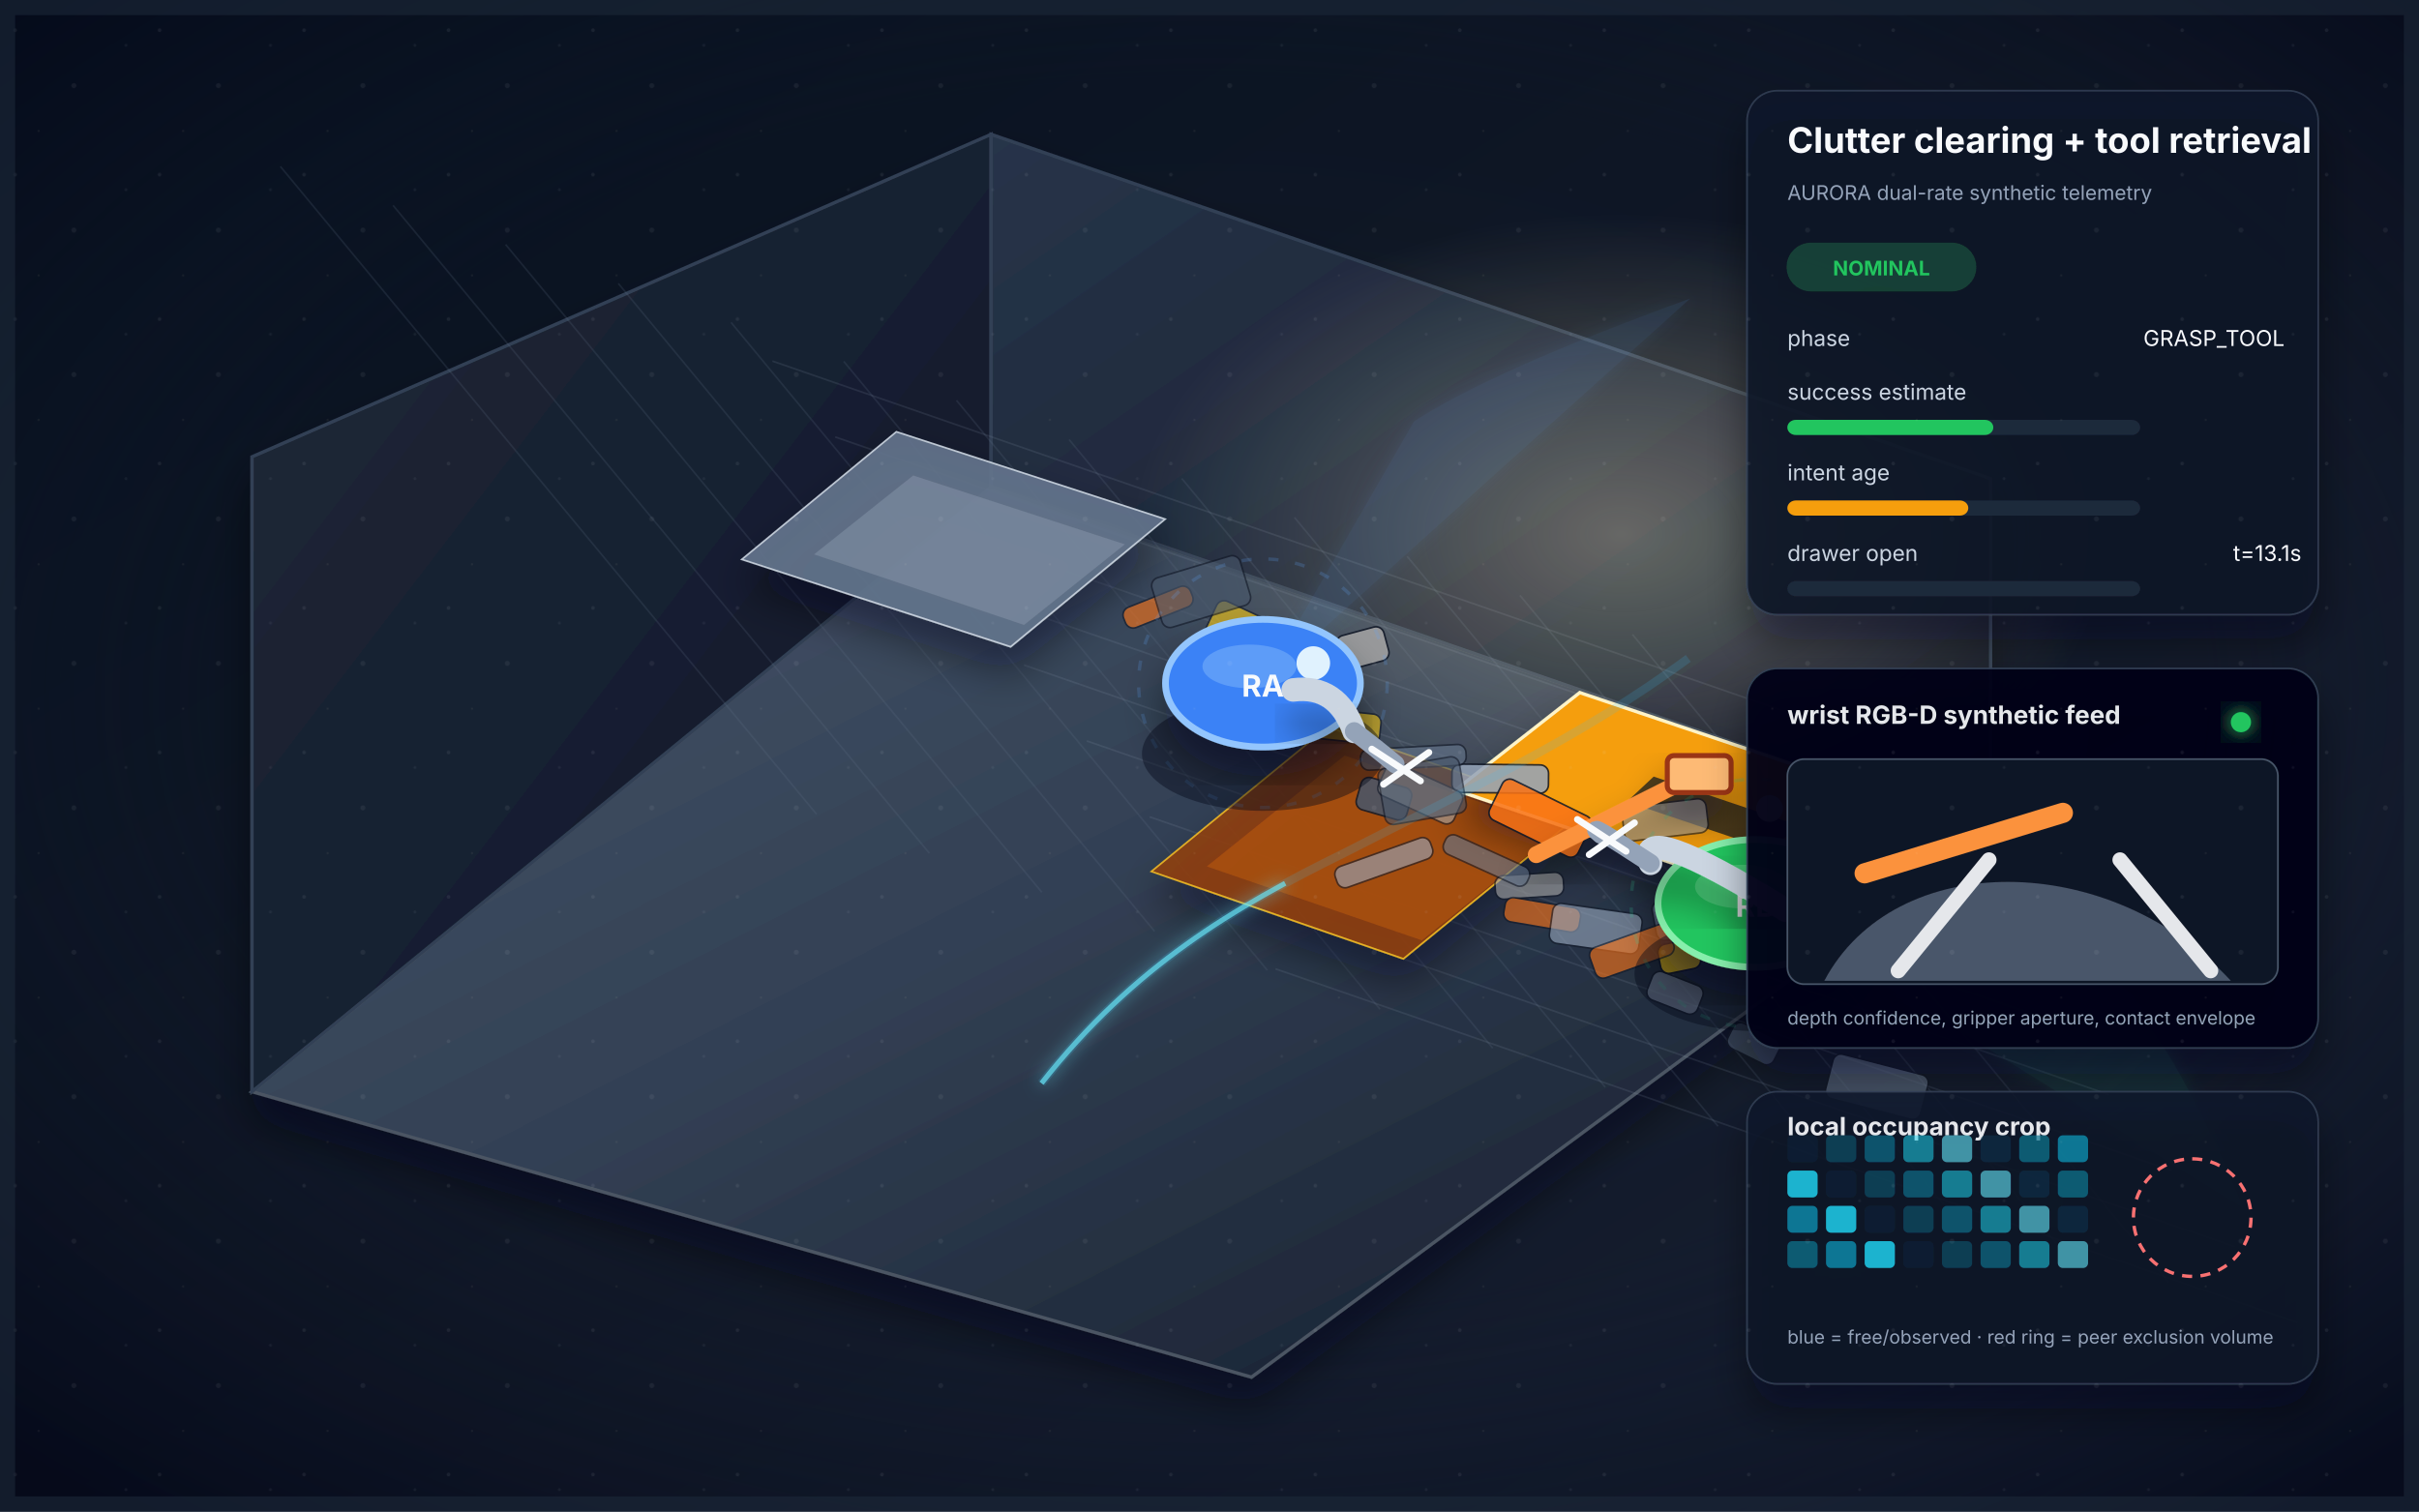
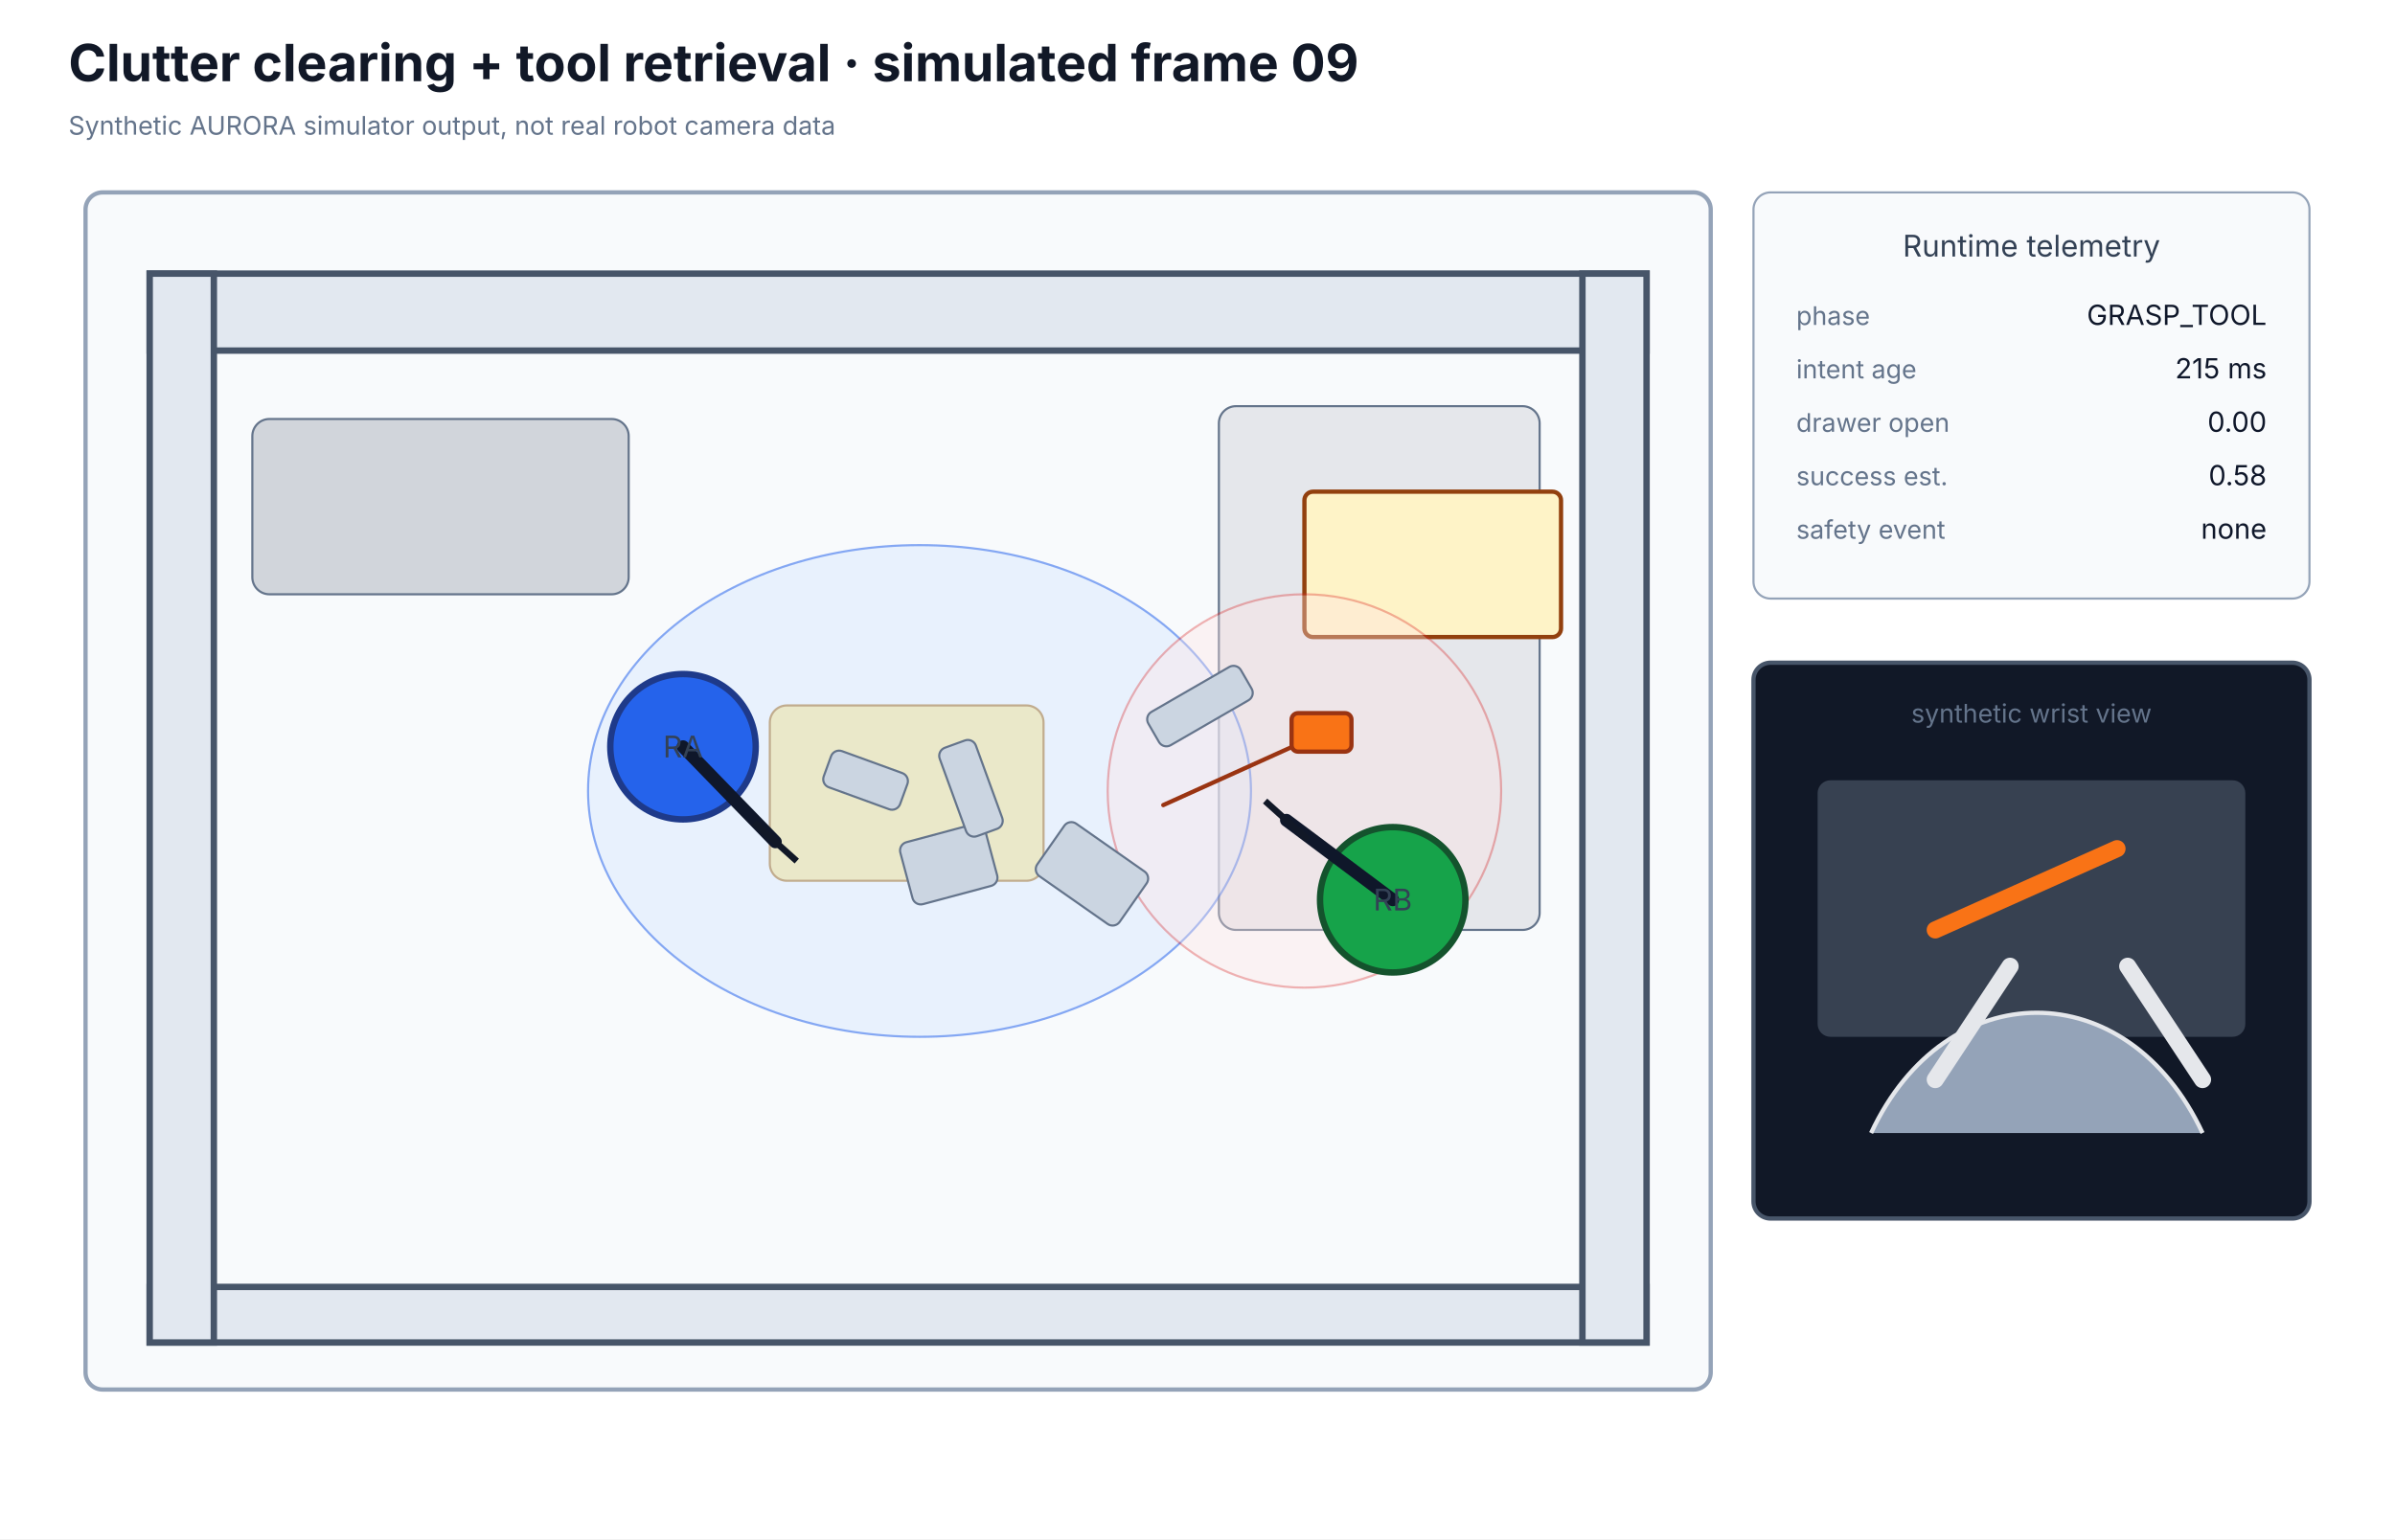
- <svg xmlns="http://www.w3.org/2000/svg" width="1440" height="900" viewBox="0 0 1440 900">
-   <defs>
-     <linearGradient id="bg" x1="0" y1="0" x2="1" y2="1">
-       <stop offset="0" stop-color="#07111f" />
-       <stop offset="0.55" stop-color="#111827" />
-       <stop offset="1" stop-color="#172033" />
-     </linearGradient>
-     <radialGradient id="vignette" cx="50%" cy="46%" r="70%">
-       <stop offset="0" stop-color="#ffffff" stop-opacity="0.07" />
-       <stop offset="0.58" stop-color="#0f172a" stop-opacity="0" />
-       <stop offset="1" stop-color="#020617" stop-opacity="0.82" />
-     </radialGradient>
-     <linearGradient id="floorGrad" x1="0" y1="0" x2="1" y2="1">
-       <stop offset="0" stop-color="#475569" />
-       <stop offset="0.45" stop-color="#334155" />
-       <stop offset="1" stop-color="#111827" />
-     </linearGradient>
-     <linearGradient id="wallLeft" x1="0" y1="0" x2="1" y2="1">
-       <stop offset="0" stop-color="#1f2937" />
-       <stop offset="1" stop-color="#0f172a" />
-     </linearGradient>
-     <linearGradient id="wallRight" x1="0" y1="0" x2="1" y2="1">
-       <stop offset="0" stop-color="#273449" />
-       <stop offset="1" stop-color="#111827" />
-     </linearGradient>
-     <radialGradient id="lamp" cx="50%" cy="50%" r="50%">
-       <stop offset="0" stop-color="#fef3c7" stop-opacity="0.60" />
-       <stop offset="1" stop-color="#fef3c7" stop-opacity="0" />
-     </radialGradient>
-     <pattern id="dust" width="86" height="86" patternUnits="userSpaceOnUse">
-       <circle cx="9" cy="18" r="1.1" fill="#e5e7eb" opacity="0.22" />
-       <circle cx="44" cy="51" r="1.5" fill="#f8fafc" opacity="0.18" />
-       <circle cx="75" cy="27" r="0.9" fill="#cbd5e1" opacity="0.18" />
-       <circle cx="23" cy="78" r="0.7" fill="#fef3c7" opacity="0.16" />
-     </pattern>
-     <filter id="softShadow" x="-30%" y="-30%" width="160%" height="160%">
-       <feDropShadow dx="0" dy="16" stdDeviation="12" flood-color="#020617" flood-opacity="0.45" />
-     </filter>
-     <filter id="glow" x="-50%" y="-50%" width="200%" height="200%">
-       <feGaussianBlur stdDeviation="5" result="coloredBlur" />
-       <feMerge>
-         <feMergeNode in="coloredBlur" />
-         <feMergeNode in="SourceGraphic" />
-       </feMerge>
-     </filter>
-   </defs>
-   <rect width="1440" height="900" fill="url(#bg)" />
-   <rect width="1440" height="900" fill="url(#vignette)" opacity="0.95" />
-   <g filter="url(#softShadow)">
-     <path d="M150 650 L590 290 L1185 495 L745 820 Z" fill="url(#floorGrad)" stroke="#4b5563" stroke-width="2" />
-     <path d="M150 650 L150 272 L590 80 L590 290 Z" fill="url(#wallLeft)" stroke="#334155" stroke-width="2" />
-     <path d="M590 80 L1185 285 L1185 495 L590 290 Z" fill="url(#wallRight)" stroke="#334155" stroke-width="2" />
-   </g>
-   <line x1="166.9" y1="99.1" x2="486.1" y2="484.8" stroke="#64748b" stroke-width="1" opacity="0.18" />
-   <line x1="234.0" y1="122.3" x2="553.2" y2="508.0" stroke="#64748b" stroke-width="1" opacity="0.18" />
-   <line x1="301.0" y1="145.6" x2="620.2" y2="531.3" stroke="#64748b" stroke-width="1" opacity="0.18" />
-   <line x1="368.1" y1="168.8" x2="687.3" y2="554.5" stroke="#64748b" stroke-width="1" opacity="0.18" />
-   <line x1="435.2" y1="192.0" x2="754.4" y2="577.7" stroke="#64748b" stroke-width="1" opacity="0.18" />
-   <line x1="502.3" y1="215.2" x2="821.5" y2="600.9" stroke="#64748b" stroke-width="1" opacity="0.18" />
-   <line x1="569.4" y1="238.4" x2="888.6" y2="624.1" stroke="#64748b" stroke-width="1" opacity="0.18" />
-   <line x1="636.4" y1="261.7" x2="955.6" y2="647.4" stroke="#64748b" stroke-width="1" opacity="0.18" />
-   <line x1="703.5" y1="284.9" x2="1022.7" y2="670.6" stroke="#64748b" stroke-width="1" opacity="0.18" />
-   <line x1="770.6" y1="308.1" x2="1089.8" y2="693.8" stroke="#64748b" stroke-width="1" opacity="0.18" />
-   <line x1="837.7" y1="331.3" x2="1156.9" y2="717.0" stroke="#64748b" stroke-width="1" opacity="0.18" />
-   <line x1="904.8" y1="354.5" x2="1224.0" y2="740.2" stroke="#64748b" stroke-width="1" opacity="0.18" />
-   <line x1="971.8" y1="377.8" x2="1291.0" y2="763.5" stroke="#64748b" stroke-width="1" opacity="0.18" />
-   <line x1="459.8" y1="215.0" x2="1068.2" y2="425.6" stroke="#94a3b8" stroke-width="1" opacity="0.14" />
-   <line x1="497.2" y1="260.2" x2="1105.6" y2="470.8" stroke="#94a3b8" stroke-width="1" opacity="0.14" />
-   <line x1="534.7" y1="305.5" x2="1143.1" y2="516.1" stroke="#94a3b8" stroke-width="1" opacity="0.14" />
-   <line x1="572.1" y1="350.7" x2="1180.5" y2="561.3" stroke="#94a3b8" stroke-width="1" opacity="0.14" />
-   <line x1="609.6" y1="396.0" x2="1218.0" y2="606.6" stroke="#94a3b8" stroke-width="1" opacity="0.14" />
-   <line x1="647.0" y1="441.2" x2="1255.4" y2="651.8" stroke="#94a3b8" stroke-width="1" opacity="0.14" />
-   <line x1="684.4" y1="486.4" x2="1292.8" y2="697.0" stroke="#94a3b8" stroke-width="1" opacity="0.14" />
-   <line x1="721.9" y1="531.7" x2="1330.3" y2="742.3" stroke="#94a3b8" stroke-width="1" opacity="0.14" />
-   <line x1="759.3" y1="576.9" x2="1367.7" y2="787.5" stroke="#94a3b8" stroke-width="1" opacity="0.14" />
-   <ellipse cx="965" cy="318" rx="290" ry="190" fill="url(#lamp)" opacity="0.55" />
-   <g filter="url(#softShadow)">
-     <path d="M533.6 257.1 l160 52 l-92 76 l-160 -52z" fill="#64748b" stroke="#cbd5e1" opacity="0.92" />
-     <path d="M543.6 283.1 l126 41 l-60 48 l-125 -42z" fill="#94a3b8" opacity="0.35" />
-   </g>
-   <g filter="url(#softShadow)">
-     <path d="M790.4 432.9 l150 52 l-105 86 l-150 -52z" fill="#92400e" stroke="#fbbf24" opacity="0.86" />
-     <path d="M800.4 449.9 l128 44 l-82 66 l-128 -44z" fill="#b45309" opacity="0.65" />
-   </g>
-   <g filter="url(#softShadow)">
-     <path d="M940.4 412.4 l190 64 l-74 58 l-190 -64z" fill="#f59e0b" stroke="#fef3c7" stroke-width="2" />
-     <path d="M984.4 462.4 l86 29 l-16 15 l-86 -29z" fill="#111827" opacity="0.72" />
-     <circle cx="1053.4" cy="481.4" r="8" fill="#fef3c7" />
-   </g>
-   <rect x="864.4" y="454.9" width="57.5" height="16.9" rx="5" fill="#94a3b8" stroke="#111827" opacity="0.86" transform="rotate(0.6 864.4 454.9)" />
-   <rect x="809.6" y="446.4" width="62.9" height="12.5" rx="5" fill="#64748b" stroke="#111827" opacity="0.62" transform="rotate(-3.1 809.6 446.4)" />
-   <rect x="759.1" y="419.0" width="63.9" height="17.9" rx="5" fill="#facc15" stroke="#111827" opacity="0.62" transform="rotate(6.0 759.1 419.0)" />
-   <rect x="889.6" y="521.7" width="40.8" height="14.1" rx="5" fill="#a3a3a3" stroke="#111827" opacity="0.62" transform="rotate(-3.7 889.6 521.7)" />
-   <rect x="896.8" y="533.6" width="45.6" height="14.7" rx="5" fill="#f97316" stroke="#111827" opacity="0.62" transform="rotate(9.7 896.8 533.6)" />
-   <rect x="811.6" y="461.7" width="31.2" height="19.9" rx="5" fill="#475569" stroke="#111827" opacity="0.86" transform="rotate(16.0 811.6 461.7)" />
-   <rect x="925.0" y="537.2" width="53.8" height="24.1" rx="5" fill="#94a3b8" stroke="#111827" opacity="0.62" transform="rotate(8.1 925.0 537.2)" />
-   <rect x="862.6" y="495.4" width="54.6" height="12.4" rx="5" fill="#64748b" stroke="#111827" opacity="0.62" transform="rotate(24.5 862.6 495.4)" />
-   <rect x="768.9" y="390.6" width="28.3" height="18.2" rx="5" fill="#facc15" stroke="#111827" opacity="0.62" transform="rotate(-24.1 768.9 390.6)" />
-   <rect x="827.3" y="452.5" width="49.5" height="21.2" rx="5" fill="#a3a3a3" stroke="#111827" opacity="0.62" transform="rotate(24.4 827.3 452.5)" />
-   <rect x="896.5" y="462.2" width="58.7" height="26.8" rx="5" fill="#f97316" stroke="#111827" opacity="0.86" transform="rotate(26.2 896.5 462.2)" />
-   <rect x="1033.9" y="607.2" width="30.6" height="16.7" rx="5" fill="#475569" stroke="#111827" opacity="0.62" transform="rotate(26.4 1033.9 607.2)" />
-   <rect x="793.2" y="517.5" width="60.2" height="13.3" rx="5" fill="#94a3b8" stroke="#111827" opacity="0.62" transform="rotate(-19.6 793.2 517.5)" />
-   <rect x="1092.4" y="626.5" width="58.5" height="27.4" rx="5" fill="#64748b" stroke="#111827" opacity="0.62" transform="rotate(14.5 1092.4 626.5)" />
-   <rect x="726.3" y="356.0" width="48.4" height="31.2" rx="5" fill="#facc15" stroke="#111827" opacity="0.62" transform="rotate(25.1 726.3 356.0)" />
-   <rect x="794.3" y="379.7" width="29.3" height="20.8" rx="5" fill="#a3a3a3" stroke="#111827" opacity="0.86" transform="rotate(-15.1 794.3 379.7)" />
-   <rect x="667.0" y="363.4" width="43.0" height="13.0" rx="5" fill="#f97316" stroke="#111827" opacity="0.62" transform="rotate(-21.7 667.0 363.4)" />
-   <rect x="684.3" y="345.4" width="54.9" height="30.8" rx="5" fill="#475569" stroke="#111827" opacity="0.62" transform="rotate(-16.7 684.3 345.4)" />
-   <rect x="985.4" y="576.9" width="32.2" height="18.0" rx="5" fill="#94a3b8" stroke="#111827" opacity="0.62" transform="rotate(21.4 985.4 576.9)" />
-   <rect x="982.6" y="537.4" width="55.3" height="23.8" rx="5" fill="#64748b" stroke="#111827" opacity="0.62" transform="rotate(-10.4 982.6 537.4)" />
-   <rect x="986.0" y="563.2" width="24.3" height="17.7" rx="5" fill="#facc15" stroke="#111827" opacity="0.86" transform="rotate(-11.5 986.0 563.2)" />
-   <rect x="965.1" y="481.0" width="50.3" height="20.4" rx="5" fill="#a3a3a3" stroke="#111827" opacity="0.62" transform="rotate(-6.8 965.1 481.0)" />
-   <rect x="944.8" y="565.7" width="49.6" height="19.3" rx="5" fill="#f97316" stroke="#111827" opacity="0.62" transform="rotate(-19.6 944.8 565.7)" />
-   <rect x="819.5" y="458.2" width="49.1" height="34.0" rx="5" fill="#475569" stroke="#111827" opacity="0.62" transform="rotate(-9.8 819.5 458.2)" />
-   <path d="M751.8 406.8 l90.0 -155.9 q46 -30 164.4 -73.2 z" fill="#60a5fa" opacity="0.10" filter="url(#glow)" />
-   <circle cx="751.8" cy="406.8" r="74" fill="none" stroke="#60a5fa" stroke-width="2" opacity="0.20" stroke-dasharray="6 10" />
-   <path d="M1045.0 537.9 l174.7 43.5 q46 -30 115.7 137.9 z" fill="#34d399" opacity="0.10" filter="url(#glow)" />
-   <circle cx="1045.0" cy="537.9" r="74" fill="none" stroke="#34d399" stroke-width="2" opacity="0.20" stroke-dasharray="6 10" />
-   <g filter="url(#softShadow)">
-     <path d="M914.5 508.9 L1006.5 462.9" stroke="#fb923c" stroke-width="10" stroke-linecap="round" />
-     <rect x="992.5" y="449.9" width="38" height="22" rx="4" fill="#fdba74" stroke="#9a3412" stroke-width="3" />
-   </g>
-   <ellipse cx="751.8" cy="448.8" rx="72" ry="34" fill="#020617" opacity="0.42" />
-   <g filter="url(#softShadow)">
-     <ellipse cx="751.8" cy="406.8" rx="58" ry="38" fill="#3b82f6" stroke="#93c5fd" stroke-width="4" />
-     <ellipse cx="743.8" cy="396.8" rx="28" ry="13" fill="#93c5fd" opacity="0.38" />
-     <circle cx="781.8" cy="394.8" r="10" fill="#e0f2fe" />
-     <text x="751.8" y="414.8" font-family="Inter,Arial,sans-serif" font-size="18" font-weight="700" text-anchor="middle" fill="#f8fafc">RA</text>
-   </g>
-   <path d="M769.8 410.8 Q796.1 407.5 806.1 435.5" stroke="#cbd5e1" stroke-width="14" stroke-linecap="round" fill="none" filter="url(#softShadow)" />
-   <path d="M806.1 435.5 Q818.6 445.0 830.6 455.0" stroke="#94a3b8" stroke-width="11" stroke-linecap="round" fill="none" />
-   <path d="M816.6 446.0 L845.6 465.0 M823.6 467.0 L850.6 448.0" stroke="#f8fafc" stroke-width="4" stroke-linecap="round" />
-   <ellipse cx="1045.0" cy="579.9" rx="72" ry="34" fill="#020617" opacity="0.42" />
-   <g filter="url(#softShadow)">
-     <ellipse cx="1045.0" cy="537.9" rx="58" ry="38" fill="#22c55e" stroke="#86efac" stroke-width="4" />
-     <ellipse cx="1037.0" cy="527.9" rx="28" ry="13" fill="#86efac" opacity="0.38" />
-     <circle cx="1075.0" cy="525.9" r="10" fill="#e0f2fe" />
-     <text x="1045.0" y="545.9" font-family="Inter,Arial,sans-serif" font-size="18" font-weight="700" text-anchor="middle" fill="#f8fafc">RB</text>
-   </g>
-   <path d="M1063.0 541.9 Q972.5 486.0 982.5 514.0" stroke="#cbd5e1" stroke-width="14" stroke-linecap="round" fill="none" filter="url(#softShadow)" />
-   <path d="M982.5 514.0 Q941.0 486.9 953.0 496.9" stroke="#94a3b8" stroke-width="11" stroke-linecap="round" fill="none" />
-   <path d="M939.0 487.9 L968.0 506.9 M946.0 508.9 L973.0 489.9" stroke="#f8fafc" stroke-width="4" stroke-linecap="round" />
-   <path d="M620 645 C675 575, 735 540, 800 508 C874 470, 940 440, 1005 392" fill="none" stroke="#38bdf8" stroke-width="5" opacity="0.16" />
-   <path d="M620 645 C675 575, 735 540, 800 508 C874 470, 940 440, 1005 392" fill="none" stroke="#67e8f9" stroke-width="3" opacity="0.72" stroke-dasharray="189.1 800" filter="url(#glow)" />
-   <g filter="url(#softShadow)">
-     <rect x="1040" y="54" width="340" height="312" rx="18" fill="#0f172a" opacity="0.88" stroke="#334155" />
-     <text x="1064" y="91" font-family="Inter,Arial,sans-serif" font-size="21" font-weight="700" fill="#f8fafc">Clutter clearing + tool retrieval</text>
-     <text x="1064" y="119" font-family="Inter,Arial,sans-serif" font-size="12" fill="#94a3b8">AURORA dual-rate synthetic telemetry</text>
-     <rect x="1064" y="145" width="112" height="28" rx="14" fill="#22c55e" opacity="0.23" stroke="#22c55e" />
-     <text x="1120" y="164" font-family="Inter,Arial,sans-serif" font-size="12" font-weight="700" text-anchor="middle" fill="#22c55e">NOMINAL</text>
-     <text x="1064" y="206" font-family="Inter,Arial,sans-serif" font-size="13" fill="#cbd5e1">phase</text>
-     <text x="1360" y="206" font-family="Inter,Arial,sans-serif" font-size="13" text-anchor="end" fill="#f8fafc">GRASP_TOOL</text>
-     <text x="1064" y="238" font-family="Inter,Arial,sans-serif" font-size="13" fill="#cbd5e1">success estimate</text>
-     <rect x="1064" y="250" width="210" height="9" rx="5" fill="#1e293b" />
-     <rect x="1064" y="250" width="122.6" height="9" rx="5" fill="#22c55e" />
-     <text x="1064" y="286" font-family="Inter,Arial,sans-serif" font-size="13" fill="#cbd5e1">intent age</text>
-     <rect x="1064" y="298" width="210" height="9" rx="5" fill="#1e293b" />
-     <rect x="1064" y="298" width="107.7" height="9" rx="5" fill="#f59e0b" />
-     <text x="1064" y="334" font-family="Inter,Arial,sans-serif" font-size="13" fill="#cbd5e1">drawer open</text>
-     <rect x="1064" y="346" width="210" height="9" rx="5" fill="#1e293b" />
-     <rect x="1064" y="346" width="0.0" height="9" rx="5" fill="#38bdf8" />
-     <text x="1370" y="334" font-family="Inter,Arial,sans-serif" font-size="13" text-anchor="end" fill="#f8fafc">t=13.1s</text>
-   </g>
-   <g filter="url(#softShadow)">
-     <rect x="1040" y="398" width="340" height="226" rx="18" fill="#020617" opacity="0.94" stroke="#334155" />
-     <text x="1064" y="431" font-family="Inter,Arial,sans-serif" font-size="15" font-weight="700" fill="#e5e7eb">wrist RGB-D synthetic feed</text>
-     <rect x="1064" y="452" width="292" height="134" rx="10" fill="#111827" stroke="#475569" />
-     <path d="M1086 584 C1128 505, 1256 506, 1328 584" fill="#64748b" opacity="0.68" />
-     <line x1="1130" y1="578" x2="1184" y2="512" stroke="#e5e7eb" stroke-width="9" stroke-linecap="round" />
-     <line x1="1262" y1="512" x2="1316" y2="578" stroke="#e5e7eb" stroke-width="9" stroke-linecap="round" />
-     <path d="M1110 520.0 L1228 484.0" stroke="#fb923c" stroke-width="12" stroke-linecap="round" />
-     <circle cx="1334" cy="430" r="6" fill="#22c55e" filter="url(#glow)" />
-     <text x="1064" y="610" font-family="Inter,Arial,sans-serif" font-size="11" fill="#94a3b8">depth confidence, gripper aperture, contact envelope</text>
-   </g>
-   <g filter="url(#softShadow)">
-     <rect x="1040" y="650" width="340" height="174" rx="18" fill="#0f172a" opacity="0.88" stroke="#334155" />
-     <text x="1064" y="676" font-family="Inter,Arial,sans-serif" font-size="15" font-weight="700" fill="#e5e7eb">local occupancy crop</text>
-     <rect x="1064" y="676" width="18" height="16" rx="3" fill="#082f49" opacity="0.35" />
-     <rect x="1087" y="676" width="18" height="16" rx="3" fill="#0e7490" opacity="0.41" />
-     <rect x="1110" y="676" width="18" height="16" rx="3" fill="#0891b2" opacity="0.47" />
-     <rect x="1133" y="676" width="18" height="16" rx="3" fill="#22d3ee" opacity="0.53" />
-     <rect x="1156" y="676" width="18" height="16" rx="3" fill="#67e8f9" opacity="0.59" />
-     <rect x="1179" y="676" width="18" height="16" rx="3" fill="#082f49" opacity="0.65" />
-     <rect x="1202" y="676" width="18" height="16" rx="3" fill="#0e7490" opacity="0.71" />
-     <rect x="1225" y="676" width="18" height="16" rx="3" fill="#0891b2" opacity="0.77" />
-     <rect x="1064" y="697" width="18" height="16" rx="3" fill="#22d3ee" opacity="0.83" />
-     <rect x="1087" y="697" width="18" height="16" rx="3" fill="#082f49" opacity="0.35" />
-     <rect x="1110" y="697" width="18" height="16" rx="3" fill="#0e7490" opacity="0.41" />
-     <rect x="1133" y="697" width="18" height="16" rx="3" fill="#0891b2" opacity="0.47" />
-     <rect x="1156" y="697" width="18" height="16" rx="3" fill="#22d3ee" opacity="0.53" />
-     <rect x="1179" y="697" width="18" height="16" rx="3" fill="#67e8f9" opacity="0.59" />
-     <rect x="1202" y="697" width="18" height="16" rx="3" fill="#082f49" opacity="0.65" />
-     <rect x="1225" y="697" width="18" height="16" rx="3" fill="#0e7490" opacity="0.71" />
-     <rect x="1064" y="718" width="18" height="16" rx="3" fill="#0891b2" opacity="0.77" />
-     <rect x="1087" y="718" width="18" height="16" rx="3" fill="#22d3ee" opacity="0.83" />
-     <rect x="1110" y="718" width="18" height="16" rx="3" fill="#082f49" opacity="0.35" />
-     <rect x="1133" y="718" width="18" height="16" rx="3" fill="#0e7490" opacity="0.41" />
-     <rect x="1156" y="718" width="18" height="16" rx="3" fill="#0891b2" opacity="0.47" />
-     <rect x="1179" y="718" width="18" height="16" rx="3" fill="#22d3ee" opacity="0.53" />
-     <rect x="1202" y="718" width="18" height="16" rx="3" fill="#67e8f9" opacity="0.59" />
-     <rect x="1225" y="718" width="18" height="16" rx="3" fill="#082f49" opacity="0.65" />
-     <rect x="1064" y="739" width="18" height="16" rx="3" fill="#0e7490" opacity="0.71" />
-     <rect x="1087" y="739" width="18" height="16" rx="3" fill="#0891b2" opacity="0.77" />
-     <rect x="1110" y="739" width="18" height="16" rx="3" fill="#22d3ee" opacity="0.83" />
-     <rect x="1133" y="739" width="18" height="16" rx="3" fill="#082f49" opacity="0.35" />
-     <rect x="1156" y="739" width="18" height="16" rx="3" fill="#0e7490" opacity="0.41" />
-     <rect x="1179" y="739" width="18" height="16" rx="3" fill="#0891b2" opacity="0.47" />
-     <rect x="1202" y="739" width="18" height="16" rx="3" fill="#22d3ee" opacity="0.53" />
-     <rect x="1225" y="739" width="18" height="16" rx="3" fill="#67e8f9" opacity="0.59" />
-     <rect x="1270" y="690" width="70" height="70" rx="35" fill="none" stroke="#f87171" stroke-width="2" stroke-dasharray="6 5" />
-     <text x="1064" y="800" font-family="Inter,Arial,sans-serif" font-size="11" fill="#94a3b8">blue = free/observed · red ring = peer exclusion volume</text>
-   </g>
-   <rect x="0" y="0" width="1440" height="900" fill="url(#dust)" opacity="0.33" />
-   <rect x="0" y="0" width="1440" height="900" fill="none" stroke="#1e293b" stroke-width="18" opacity="0.55" />
+ <svg xmlns="http://www.w3.org/2000/svg" width="1120" height="720" viewBox="0 0 1120 720">
+   <style>text{font-family:Inter,Arial,sans-serif}.title{font-size:24px;font-weight:700;fill:#111827}.label{font-size:14px;fill:#334155}.small{font-size:12px;fill:#64748b}.hud{font-size:13px;fill:#0f172a}.wall{fill:#e2e8f0;stroke:#475569;stroke-width:3}.floor{fill:#f8fafc}.zone{fill:#dbeafe;stroke:#2563eb;stroke-width:1;opacity:.55}.danger{fill:#fee2e2;stroke:#dc2626;stroke-width:1}.drawer{fill:#fef3c7;stroke:#92400e;stroke-width:2}.clutter{fill:#cbd5e1;stroke:#64748b;stroke-width:1}.tool{fill:#f97316;stroke:#9a3412;stroke-width:2}.robotA{fill:#2563eb;stroke:#1e3a8a;stroke-width:3}.robotB{fill:#16a34a;stroke:#14532d;stroke-width:3}.arm{stroke:#0f172a;stroke-width:6;stroke-linecap:round}.grip{stroke:#111827;stroke-width:3}</style>
+   <rect width="100%" height="100%" fill="#ffffff" />
+   <text x="32.0" y="38.0" class="title" text-anchor="start">Clutter clearing + tool retrieval · simulated frame 09</text>
+   <text x="32.0" y="63.0" class="small" text-anchor="start">Synthetic AURORA simulator output, not real robot camera data</text>
+   <rect x="40" y="90" width="760" height="560" rx="8" class="floor" stroke="#94a3b8" stroke-width="2" />
+   <rect x="70" y="128" width="700" height="36" class="wall" />
+   <rect x="70" y="602" width="700" height="26" class="wall" />
+   <rect x="70" y="128" width="30" height="500" class="wall" />
+   <rect x="740" y="128" width="30" height="500" class="wall" />
+   <rect x="118" y="196" width="176" height="82" rx="8" fill="#d1d5db" stroke="#64748b" />
+   <rect x="570" y="190" width="150" height="245" rx="8" fill="#e5e7eb" stroke="#64748b" />
+   <rect x="610.0" y="230" width="120.0" height="68" rx="4" class="drawer" />
+   <rect x="360" y="330" width="128" height="82" rx="8" fill="#fde68a" stroke="#a16207" />
+   <ellipse cx="430" cy="370" rx="155" ry="115" class="zone" />
+   <circle cx="610" cy="370" r="92" class="danger" opacity=".35" />
+   <rect x="390" y="350" width="38" height="18" rx="4" class="clutter" transform="rotate(20 390 350)" />
+   <rect x="420" y="395" width="41" height="30" rx="4" class="clutter" transform="rotate(-15 420 395)" />
+   <rect x="455" y="345" width="44" height="18" rx="4" class="clutter" transform="rotate(70 455 345)" />
+   <rect x="500" y="383" width="47" height="30" rx="4" class="clutter" transform="rotate(35 500 383)" />
+   <rect x="535" y="335" width="50" height="18" rx="4" class="clutter" transform="rotate(-30 535 335)" />
+   <path d="M 544.0 376.6 L 617.0 343.6" class="tool" stroke-width="8" stroke-linecap="round" />
+   <rect x="604.0" y="333.6" width="28" height="18" rx="3" class="tool" />
+   <circle cx="319.4" cy="349.3" r="34" class="robotA" />
+   <line x1="319.4" y1="349.3" x2="362.6" y2="393.8" class="arm" />
+   <line x1="352.6" y1="384.8" x2="372.6" y2="402.8" class="grip" />
+   <text x="319.4" y="354.3" class="label" text-anchor="middle">RA</text>
+   <circle cx="651.3" cy="420.9" r="34" class="robotB" />
+   <line x1="651.3" y1="420.9" x2="601.6" y2="383.7" class="arm" />
+   <line x1="591.6" y1="374.7" x2="611.6" y2="392.7" class="grip" />
+   <text x="651.3" y="425.9" class="label" text-anchor="middle">RB</text>
+   <rect x="820" y="90" width="260" height="190" rx="8" fill="#f8fafc" stroke="#94a3b8" />
+   <text x="950.0" y="120.0" class="label" text-anchor="middle">Runtime telemetry</text>
+   <text x="840.0" y="152.0" class="small" text-anchor="start">phase</text>
+   <text x="1060.0" y="152.0" class="hud" text-anchor="end">GRASP_TOOL</text>
+   <text x="840.0" y="177.0" class="small" text-anchor="start">intent age</text>
+   <text x="1060.0" y="177.0" class="hud" text-anchor="end">215 ms</text>
+   <text x="840.0" y="202.0" class="small" text-anchor="start">drawer open</text>
+   <text x="1060.0" y="202.0" class="hud" text-anchor="end">0.00</text>
+   <text x="840.0" y="227.0" class="small" text-anchor="start">success est.</text>
+   <text x="1060.0" y="227.0" class="hud" text-anchor="end">0.58</text>
+   <text x="840.0" y="252.0" class="small" text-anchor="start">safety event</text>
+   <text x="1060.0" y="252.0" class="hud" text-anchor="end">none</text>
+   <rect x="820" y="310" width="260" height="260" rx="8" fill="#111827" stroke="#475569" stroke-width="2" />
+   <text x="950.0" y="338.0" class="small" text-anchor="middle">synthetic wrist view</text>
+   <rect x="850" y="365" width="200" height="120" rx="6" fill="#374151" />
+   <path d="M 875 530 C 910 455, 995 455, 1030 530" fill="#94a3b8" stroke="#e5e7eb" stroke-width="2" />
+   <line x1="905" y1="505" x2="940" y2="452" stroke="#e5e7eb" stroke-width="8" stroke-linecap="round" />
+   <line x1="995" y1="452" x2="1030" y2="505" stroke="#e5e7eb" stroke-width="8" stroke-linecap="round" />
+   <path d="M 905 435 L 990 397" stroke="#f97316" stroke-width="8" stroke-linecap="round" />
</svg>
